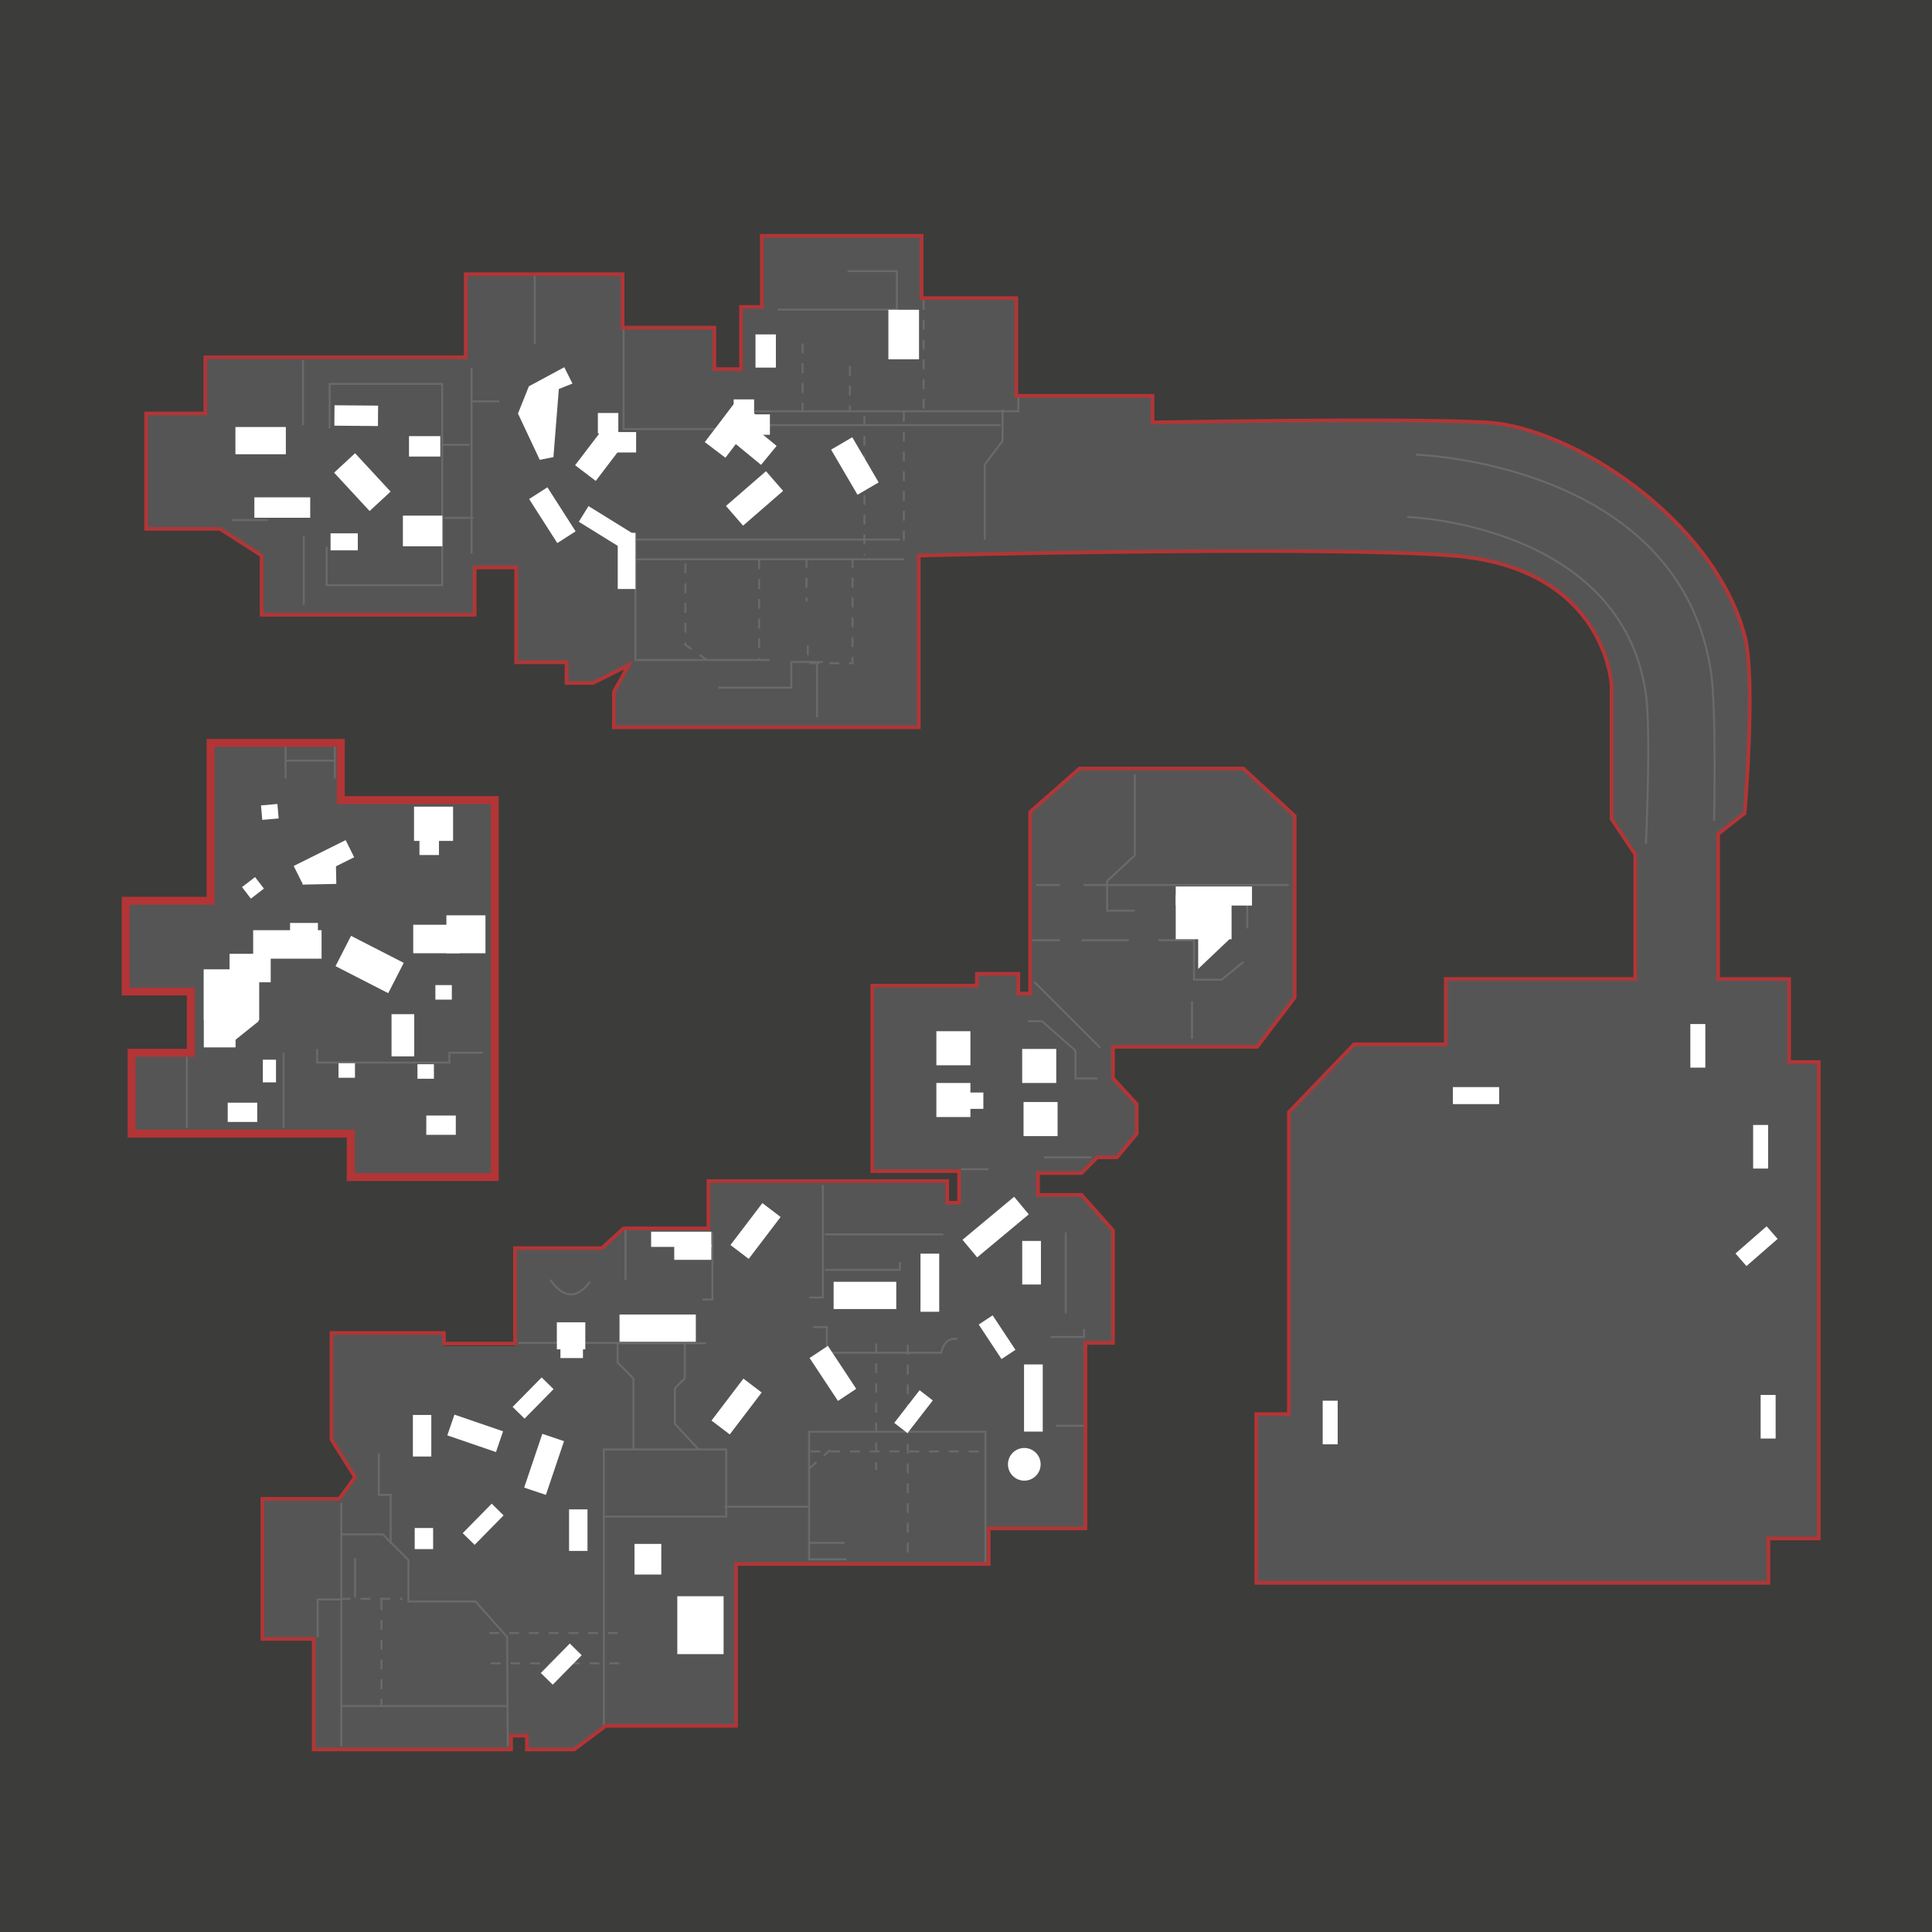
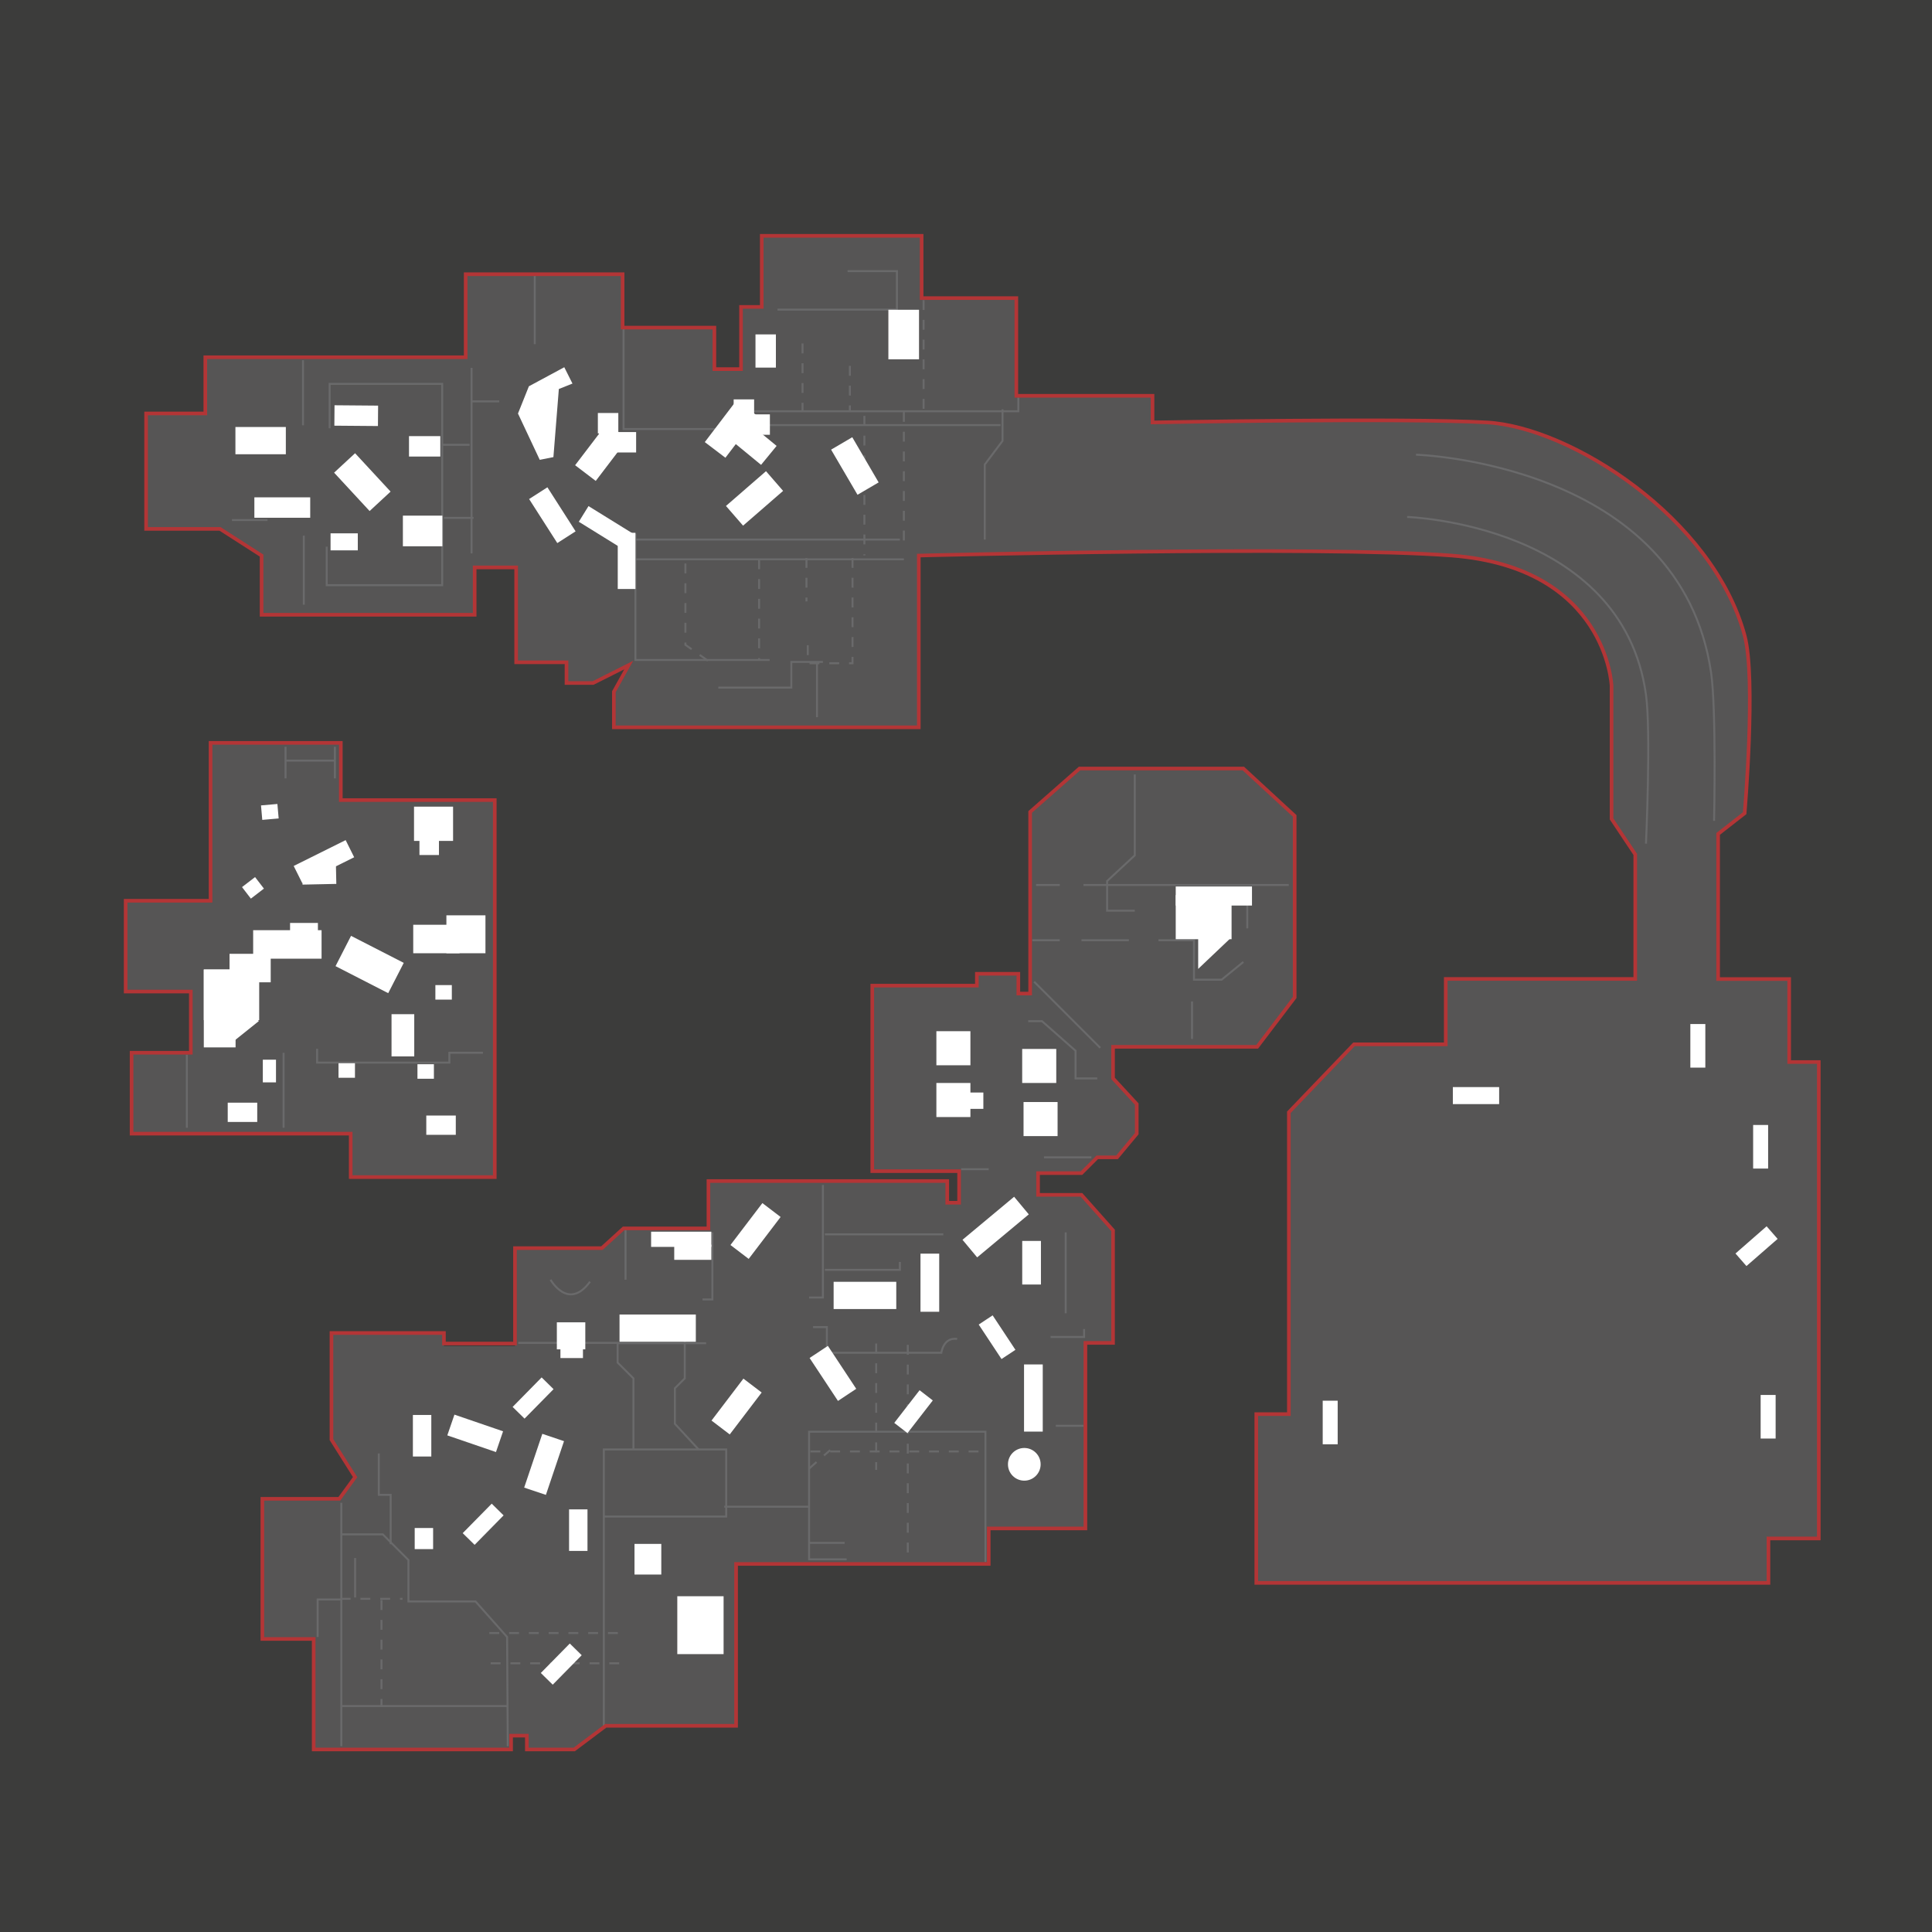
<svg xmlns="http://www.w3.org/2000/svg" viewBox="0 0 512 512">
  <defs>
-     <style>.a{fill:#3c3c3b;}.b{fill:#565555;}.c,.d,.f,.g{fill:none;stroke-miterlimit:10;}.c,.d{stroke:#6a6a6b;stroke-width:0.52px;}.d{stroke-dasharray:2.62;}.e{fill:#fff;}.f,.g{stroke:#b33536;}.f{stroke-width:0.96px;}.g{stroke-width:2.09px;}</style>
+     <style>.a{fill:#3c3c3b;}.b{fill:#565555;}.c,.d,.f,.g{fill:none;stroke-miterlimit:10;}.c,.d{stroke:#6a6a6b;stroke-width:0.52px;}.d{stroke-dasharray:2.62;}.e{fill:#fff;}.f,.g{stroke:#b33536;stroke-width:0.96px;}</style>
  </defs>
  <rect class="a" width="512" height="512" />
  <path class="b" d="M38.72,109.57H54.41V94.67h69v-22H165V86.82h24.32v11h7.06V81.33h5.49V62.5h42.37V79h25.1v25.89h36.09v7.06s66.53-1.25,88.66,0,59.86,25.31,68.26,56.49c3.06,11.36,0,47.07,0,47.07L455.32,221v38.45h18.83v22H482V407.71H468.66v11.77H332.93V374.76h8.63v-80l17.26-18h24.32V259.43h50.22v-33l-6.28-9.41V181.75s-1.21-31.37-42.37-34.52c-35.2-2.69-141.22,0-141.22,0v45.51H162.68v-9.42l3.93-7.06L157.19,181h-7.06v-5.49H136.79V150.37h-11v12.55H69.32V147.23l-11-7.06H38.72Z" />
  <polygon class="b" points="273 215.17 286.08 203.67 329.5 203.67 343.1 216.22 343.1 264.34 333.16 277.42 294.97 277.42 294.97 285.79 301.25 292.59 301.25 300.43 296.02 306.71 290.79 306.71 286.6 310.89 275.1 310.89 275.1 316.65 286.6 316.65 294.97 326.06 294.97 355.88 287.65 355.88 287.65 405.05 262.02 405.05 262.02 414.46 195.07 414.46 195.07 457.35 160.54 457.35 152.18 463.63 139.62 463.63 139.62 459.97 135.44 459.97 135.44 463.63 83.13 463.63 83.13 434.34 69.53 434.34 69.53 397.2 89.93 397.2 94.11 391.45 87.84 381.51 87.84 353.26 117.65 353.26 117.65 356.75 136.48 356.75 136.48 330.77 159.5 330.77 165.25 325.54 187.74 325.54 187.74 312.99 251.03 312.99 251.03 318.74 254.17 318.74 254.17 310.37 231.16 310.37 231.16 261.2 258.88 261.2 258.88 258.06 269.87 258.06 269.87 263.3 273 263.3 273 215.17" />
  <polygon class="b" points="55.8 238.71 33.3 238.71 33.3 262.77 50.57 262.77 50.57 278.99 34.87 278.99 34.87 300.43 92.94 300.43 92.94 311.94 131.12 311.94 131.12 212.03 90.32 212.03 90.32 196.87 55.8 196.87 55.8 238.71" />
  <line class="c" x1="61.47" y1="137.82" x2="70.89" y2="137.82" />
  <polyline class="c" points="86.58 144.88 86.58 155.08 117.18 155.08 117.18 101.73 87.36 101.73 87.36 113.5" />
  <line class="c" x1="80.3" y1="95.45" x2="80.3" y2="112.71" />
  <line class="c" x1="80.51" y1="141.94" x2="80.51" y2="160.25" />
  <line class="c" x1="117.13" y1="117.88" x2="124.45" y2="117.88" />
  <line class="c" x1="117.65" y1="137.24" x2="125.5" y2="137.24" />
  <polyline class="c" points="124.97 97.48 124.97 105.33 124.97 146.65" />
  <line class="c" x1="132.3" y1="106.37" x2="124.98" y2="106.37" />
  <line class="c" x1="141.71" y1="72.9" x2="141.71" y2="91.21" />
  <polyline class="c" points="165.25 86.5 165.25 113.7 194.54 113.7" />
  <polyline class="c" points="168.39 141.42 168.39 174.9 203.96 174.9" />
  <line class="c" x1="239.53" y1="148.22" x2="168.39" y2="148.22" />
  <line class="c" x1="238.48" y1="142.99" x2="167.87" y2="142.99" />
  <polyline class="c" points="199.77 108.99 269.87 108.99 269.87 105.33" />
  <line class="c" x1="201.87" y1="112.65" x2="265.16" y2="112.65" />
  <polyline class="c" points="265.68 108.47 265.68 116.84 260.97 123.11 260.97 142.99" />
  <polyline class="c" points="218.08 175.42 209.71 175.42 209.71 182.22 190.36 182.22" />
  <line class="c" x1="216.51" y1="190.07" x2="216.51" y2="175.42" />
  <polyline class="c" points="206.05 82.05 237.7 82.05 237.7 71.85 224.62 71.85" />
  <path class="c" d="M372.91,137s57,1.84,63.29,47.08c1.36,9.78,0,39.49,0,39.49" />
  <path class="c" d="M375.26,120.5s70.09,2.09,78.2,57.8c1.41,9.7.79,39.23.79,39.23" />
  <polyline class="c" points="300.73 205.24 300.73 226.68 293.4 233.48 293.4 241.33 300.73 241.33" />
  <line class="c" x1="274.05" y1="260.16" x2="291.57" y2="277.68" />
  <line class="c" x1="287.13" y1="234.53" x2="341.53" y2="234.53" />
  <line class="c" x1="274.57" y1="234.53" x2="280.85" y2="234.53" />
  <polyline class="c" points="307 249.17 316.42 249.17 316.42 259.63 323.74 259.63 329.5 254.93" />
  <line class="c" x1="330.54" y1="246.03" x2="330.54" y2="235.05" />
  <line class="c" x1="315.9" y1="275.33" x2="315.9" y2="265.39" />
  <line class="c" x1="273.53" y1="249.17" x2="280.85" y2="249.17" />
  <line class="c" x1="286.6" y1="249.17" x2="299.16" y2="249.17" />
  <polyline class="c" points="272.48 270.62 276.14 270.62 285.03 278.46 285.03 285.79 290.79 285.79" />
  <line class="c" x1="254.7" y1="309.85" x2="262.02" y2="309.85" />
  <line class="c" x1="276.67" y1="306.71" x2="289.22" y2="306.71" />
  <polyline class="c" points="218.08 314.03 218.08 343.85 214.42 343.85" />
  <path class="c" d="M215.47,351.69h3.66v6.8h30.34s.52-4.18,4.18-3.66" />
  <polyline class="c" points="278.41 354.31 287.3 354.31 287.3 352.22" />
  <line class="c" x1="282.42" y1="326.59" x2="282.42" y2="348.03" />
  <line class="c" x1="218.6" y1="327.11" x2="249.99" y2="327.11" />
  <polyline class="c" points="218.6 336.52 238.48 336.52 238.48 334.43" />
  <polyline class="c" points="224.36 413.24 214.42 413.24 214.42 402.43 214.42 379.42 261.15 379.42 261.15 413.94" />
  <line class="c" x1="223.84" y1="408.88" x2="214.42" y2="408.88" />
  <line class="c" x1="214.42" y1="399.29" x2="191.93" y2="399.29" />
  <rect class="c" x="160.02" y="384.12" width="32.43" height="17.78" />
  <polyline class="c" points="188.79 326.59 188.79 344.37 186.17 344.37" />
  <line class="c" x1="165.77" y1="325.54" x2="165.77" y2="339.14" />
  <line class="c" x1="187.13" y1="355.97" x2="163.6" y2="355.97" />
  <polyline class="c" points="137.35 355.88 163.68 355.88 163.68 361.11 167.87 365.29 167.87 384.12" />
  <polyline class="c" points="185.13 384.12 178.85 377.32 178.85 367.91 181.47 365.29 181.47 353.26" />
  <path class="c" d="M145.9,339.14s4.71,8.37,10.46.52" />
  <polyline class="c" points="100.39 385.17 100.39 396.15 103.53 396.15 103.53 409.23" />
  <polyline class="c" points="84.18 433.82 84.18 423.88 90.63 423.88" />
  <polyline class="c" points="90.45 462.76 90.45 405.57 90.45 398.25" />
  <polyline class="c" points="134.56 462.76 134.39 433.82 126.02 424.4 108.24 424.4 108.24 413.42 101.44 406.62 90.45 406.62" />
  <line class="c" x1="94.11" y1="412.89" x2="94.11" y2="423.35" />
  <line class="c" x1="90.45" y1="452.12" x2="134.39" y2="452.12" />
  <line class="c" x1="160.02" y1="401.91" x2="160.02" y2="457.88" />
  <line class="c" x1="287.13" y1="377.85" x2="279.8" y2="377.85" />
  <line class="c" x1="49.52" y1="279.51" x2="49.52" y2="298.86" />
  <line class="c" x1="75.15" y1="298.86" x2="75.15" y2="278.99" />
  <polyline class="c" points="84.04 277.94 84.04 281.6 119.09 281.6 119.09 278.99 127.98 278.99" />
  <line class="c" x1="75.67" y1="201.57" x2="88.75" y2="201.57" />
  <line class="c" x1="75.67" y1="197.91" x2="75.67" y2="206.28" />
  <line class="c" x1="88.75" y1="197.91" x2="88.75" y2="206.28" />
  <line class="d" x1="212.68" y1="91.03" x2="212.68" y2="109.17" />
  <line class="d" x1="225.23" y1="96.96" x2="225.23" y2="109.17" />
  <line class="d" x1="244.76" y1="79.52" x2="244.76" y2="109.17" />
  <line class="d" x1="229.07" y1="110.21" x2="229.07" y2="147.17" />
  <line class="d" x1="239.53" y1="109.17" x2="239.53" y2="143.34" />
  <polyline class="d" points="225.93 147.87 225.93 175.77 214.07 175.77 214.07 169.84" />
  <line class="d" x1="213.72" y1="147.87" x2="213.72" y2="159.38" />
  <line class="d" x1="201.17" y1="148.22" x2="201.17" y2="174.72" />
  <polyline class="d" points="187.57 175.07 181.64 170.89 181.64 148.22" />
  <line class="d" x1="232.2" y1="356.05" x2="232.2" y2="389.53" />
  <line class="d" x1="240.57" y1="356.4" x2="240.57" y2="413.94" />
  <line class="d" x1="214.77" y1="384.65" x2="259.4" y2="384.65" />
  <line class="d" x1="129.68" y1="432.77" x2="164.55" y2="432.77" />
  <line class="d" x1="130.03" y1="440.79" x2="164.55" y2="440.79" />
  <line class="d" x1="101.09" y1="424.05" x2="101.09" y2="452.3" />
  <line class="d" x1="90.28" y1="423.7" x2="106.67" y2="423.7" />
  <line class="d" x1="214.42" y1="389.18" x2="220" y2="384.3" />
  <polygon class="e" points="149.54 97.32 151.71 101.65 148.1 103.09 146.66 121.14 143.04 121.86 137.27 109.59 140.16 102.37 149.54 97.32" />
  <rect class="e" x="220.92" y="339.69" width="16.6" height="7.22" />
  <rect class="e" x="248.15" y="273.28" width="9.02" height="9.03" />
  <rect class="e" x="248.15" y="287" width="9.02" height="9.03" />
  <rect class="e" x="271.25" y="292.05" width="9.02" height="9.03" />
  <rect class="e" x="270.89" y="277.98" width="9.03" height="9.02" />
  <rect class="e" x="311.58" y="234.93" width="20.21" height="5.05" />
  <rect class="e" x="311.58" y="237.21" width="14.8" height="11.69" />
  <rect class="e" x="251.58" y="289.53" width="9.02" height="4.33" />
  <rect class="e" x="164.18" y="348.36" width="20.22" height="7.22" />
  <rect class="e" x="62.39" y="113.16" width="13.36" height="7.22" />
  <rect class="e" x="67.41" y="131.8" width="14.8" height="5.41" />
  <rect class="e" x="91.69" y="104.37" width="5.41" height="11.55" transform="translate(-16.51 203.64) rotate(-89.53)" />
  <rect class="e" x="200.21" y="88.62" width="5.41" height="8.8" />
  <rect class="e" x="235.43" y="82.09" width="8.12" height="13.13" />
  <rect class="e" x="108.39" y="115.58" width="8.3" height="5.41" />
  <rect class="e" x="163.71" y="141.2" width="4.69" height="14.89" />
  <rect class="e" x="158.44" y="109.45" width="5.42" height="5.41" />
  <rect class="e" x="194.43" y="105.84" width="5.42" height="5.41" />
  <rect class="e" x="158.77" y="114.5" width="9.81" height="5.41" />
  <rect class="e" x="194.22" y="109.81" width="9.81" height="5.41" />
  <rect class="e" x="106.77" y="136.65" width="10.47" height="8.12" />
  <rect class="e" x="87.6" y="141.34" width="7.22" height="4.51" />
  <rect class="e" x="179.49" y="423.02" width="12.27" height="15.34" />
  <rect class="e" x="118.3" y="242.57" width="10.35" height="10.05" />
  <rect class="e" x="80.1" y="228.72" width="8.96" height="5.62" transform="translate(-4.82 1.82) rotate(-1.2)" />
  <rect class="e" x="54.01" y="256.93" width="14.68" height="13.42" />
  <rect class="e" x="109.72" y="213.77" width="10.35" height="9.08" />
  <rect class="e" x="60.35" y="292.22" width="7.82" height="5.11" />
  <rect class="e" x="112.97" y="295.63" width="7.82" height="5.11" />
  <rect class="e" x="103.76" y="268.77" width="6.02" height="11.19" />
  <rect class="e" x="69.65" y="280.83" width="3.49" height="6.01" />
  <rect class="e" x="89.71" y="281.77" width="4.36" height="3.85" />
  <rect class="e" x="110.63" y="282.03" width="4.36" height="3.85" />
  <rect class="e" x="115.38" y="261.06" width="4.36" height="3.85" />
  <rect class="e" x="64.85" y="233.37" width="4.36" height="3.85" transform="translate(-129.48 89.56) rotate(-37.54)" />
  <rect class="e" x="69.32" y="213.25" width="4.36" height="3.85" transform="translate(-18.51 7.06) rotate(-5.01)" />
  <rect class="e" x="111.16" y="217.51" width="5.17" height="9.08" />
  <rect class="e" x="109.51" y="245.07" width="12.27" height="7.55" />
  <rect class="e" x="60.83" y="252.77" width="10.91" height="7.55" />
  <rect class="e" x="67.09" y="246.51" width="18.13" height="7.55" />
  <rect class="e" x="76.87" y="244.59" width="7.38" height="7.55" />
  <rect class="e" x="168.15" y="409.15" width="7.1" height="8.12" />
  <rect class="e" x="147.57" y="350.43" width="7.54" height="7.16" />
  <rect class="e" x="172.55" y="326.41" width="15.96" height="4.03" />
  <rect class="e" x="178.68" y="329.84" width="9.83" height="4.03" />
  <rect class="e" x="148.52" y="354.23" width="5.97" height="5.67" />
  <rect class="e" x="150.81" y="400" width="4.88" height="11.01" />
  <rect class="e" x="109.42" y="374.98" width="4.88" height="11.01" />
  <rect class="e" x="109.9" y="404.94" width="4.88" height="5.59" />
  <rect class="e" x="385.02" y="288.09" width="12.27" height="4.51" />
  <rect class="e" x="350.53" y="371.2" width="3.97" height="11.55" />
  <rect class="e" x="466.59" y="369.68" width="3.97" height="11.55" />
  <rect class="e" x="447.96" y="271.38" width="3.97" height="11.55" />
  <rect class="e" x="464.6" y="298.13" width="3.97" height="11.55" />
  <rect class="e" x="243.94" y="332.23" width="4.96" height="15.4" />
  <rect class="e" x="270.9" y="328.86" width="4.96" height="11.55" />
  <rect class="e" x="271.38" y="361.59" width="4.96" height="17.8" />
  <rect class="e" x="254.95" y="322.16" width="17.81" height="6.07" transform="translate(-147.02 244.24) rotate(-39.8)" />
  <polygon class="e" points="198.41 333.62 193.58 329.94 202.04 318.83 206.87 322.51 198.41 333.62" />
  <polygon class="e" points="157.88 127.45 152.41 123.29 160.87 112.19 166.33 116.35 157.88 127.45" />
  <rect class="e" x="191.45" y="129.04" width="13.96" height="6.87" transform="matrix(0.76, -0.66, 0.66, 0.76, -38.28, 162.37)" />
  <polygon class="e" points="192.24 121.31 186.78 117.16 195.23 106.05 200.7 110.21 192.24 121.31" />
  <polygon class="e" points="193.39 380.14 188.56 376.46 197.01 365.35 201.85 369.03 193.39 380.14" />
  <polygon class="e" points="144.67 396.16 138.91 394.23 143.72 379.98 149.47 381.92 144.67 396.16" />
  <polygon class="e" points="139.01 375.95 135.85 372.85 143.54 365.03 146.7 368.14 139.01 375.95" />
  <polygon class="e" points="240.49 379.79 236.99 377.08 243.7 368.42 247.2 371.13 240.49 379.79" />
  <polygon class="e" points="462.83 335.52 459.92 332.19 468.17 324.98 471.09 328.32 462.83 335.52" />
  <polygon class="e" points="125.78 409.4 122.62 406.3 130.31 398.49 133.46 401.59 125.78 409.4" />
  <polygon class="e" points="269.1 357.72 265.41 360.16 259.37 351.02 263.06 348.58 269.1 357.72" />
  <polygon class="e" points="103.51 130.28 97.95 135.43 88.54 125.26 94.1 120.11 103.51 130.28" />
  <polygon class="e" points="152.54 140.81 147.69 143.92 140.22 132.25 145.07 129.14 152.54 140.81" />
  <polygon class="e" points="167.74 141.41 165.17 145.57 153.39 138.27 155.96 134.12 167.74 141.41" />
  <polygon class="e" points="205.81 118.17 201.69 123.19 190.98 114.39 195.1 109.37 205.81 118.17" />
  <polygon class="e" points="232.85 127.84 227.25 131.12 220.25 119.16 225.86 115.87 232.85 127.84" />
  <polygon class="e" points="226.91 368.05 222.07 371.26 214.55 359.88 219.4 356.67 226.91 368.05" />
  <polygon class="e" points="133.32 379.31 131.44 384.81 118.54 380.39 120.43 374.89 133.32 379.31" />
  <polygon class="e" points="107 255.17 102.88 263.2 88.92 256.04 93.03 248.01 107 255.17" />
  <polygon class="e" points="146.48 446.46 143.32 443.36 151 435.55 154.16 438.65 146.48 446.46" />
  <polygon class="e" points="80.1 234.03 77.83 229.49 91.6 222.64 93.86 227.18 80.1 234.03" />
  <polygon class="e" points="317.53 256.77 317.53 245.58 325.83 245.58 325.83 248.89 317.53 256.77" />
  <circle class="e" cx="271.45" cy="388.06" r="4.33" />
  <rect class="e" x="54.01" y="256.93" width="8.42" height="20.64" />
  <rect class="e" x="56.05" y="265.23" width="10.66" height="9.77" transform="translate(-155.53 97.84) rotate(-38.74)" />
  <path class="f" d="M38.72,109.57H54.41V94.67h69v-22H165V86.82h24.32v11h7.06V81.33h5.49V62.5h42.37V79h25.1v25.89h36.09v7.06s66.53-1.25,88.66,0,59.86,25.31,68.26,56.49c3.06,11.36,0,47.07,0,47.07L455.32,221v38.45h18.83v22H482V407.71H468.66v11.77H332.93V374.76h8.63v-80l17.26-18h24.32V259.43h50.22v-33l-6.28-9.41V181.75s-1.21-31.37-42.37-34.52c-35.2-2.69-141.22,0-141.22,0v45.51H162.68v-9.42l3.93-7.06L157.19,181h-7.06v-5.49H136.79V150.37h-11v12.55H69.32V147.23l-11-7.06H38.72Z" />
  <polygon class="f" points="273 215.17 286.08 203.67 329.5 203.67 343.1 216.22 343.1 264.34 333.16 277.42 294.97 277.42 294.97 285.79 301.25 292.59 301.25 300.43 296.02 306.71 290.79 306.71 286.6 310.89 275.1 310.89 275.1 316.65 286.6 316.65 294.97 326.06 294.97 355.88 287.65 355.88 287.65 405.05 262.02 405.05 262.02 414.46 195.07 414.46 195.07 457.35 160.54 457.35 152.18 463.63 139.62 463.63 139.62 459.97 135.44 459.97 135.44 463.63 83.13 463.63 83.13 434.34 69.53 434.34 69.53 397.2 89.93 397.2 94.11 391.45 87.84 381.51 87.84 353.26 117.65 353.26 117.65 356.05 136.48 356.05 136.48 330.77 159.5 330.77 165.25 325.54 187.74 325.54 187.74 312.99 251.03 312.99 251.03 318.74 254.17 318.74 254.17 310.37 231.16 310.37 231.16 261.2 258.88 261.2 258.88 258.06 269.87 258.06 269.87 263.3 273 263.3 273 215.17" />
  <polygon class="g" points="55.8 238.71 33.3 238.71 33.3 262.77 50.57 262.77 50.57 278.99 34.87 278.99 34.87 300.43 92.94 300.43 92.94 311.94 131.12 311.94 131.12 212.03 90.32 212.03 90.32 196.87 55.8 196.87 55.8 238.71" />
</svg>
